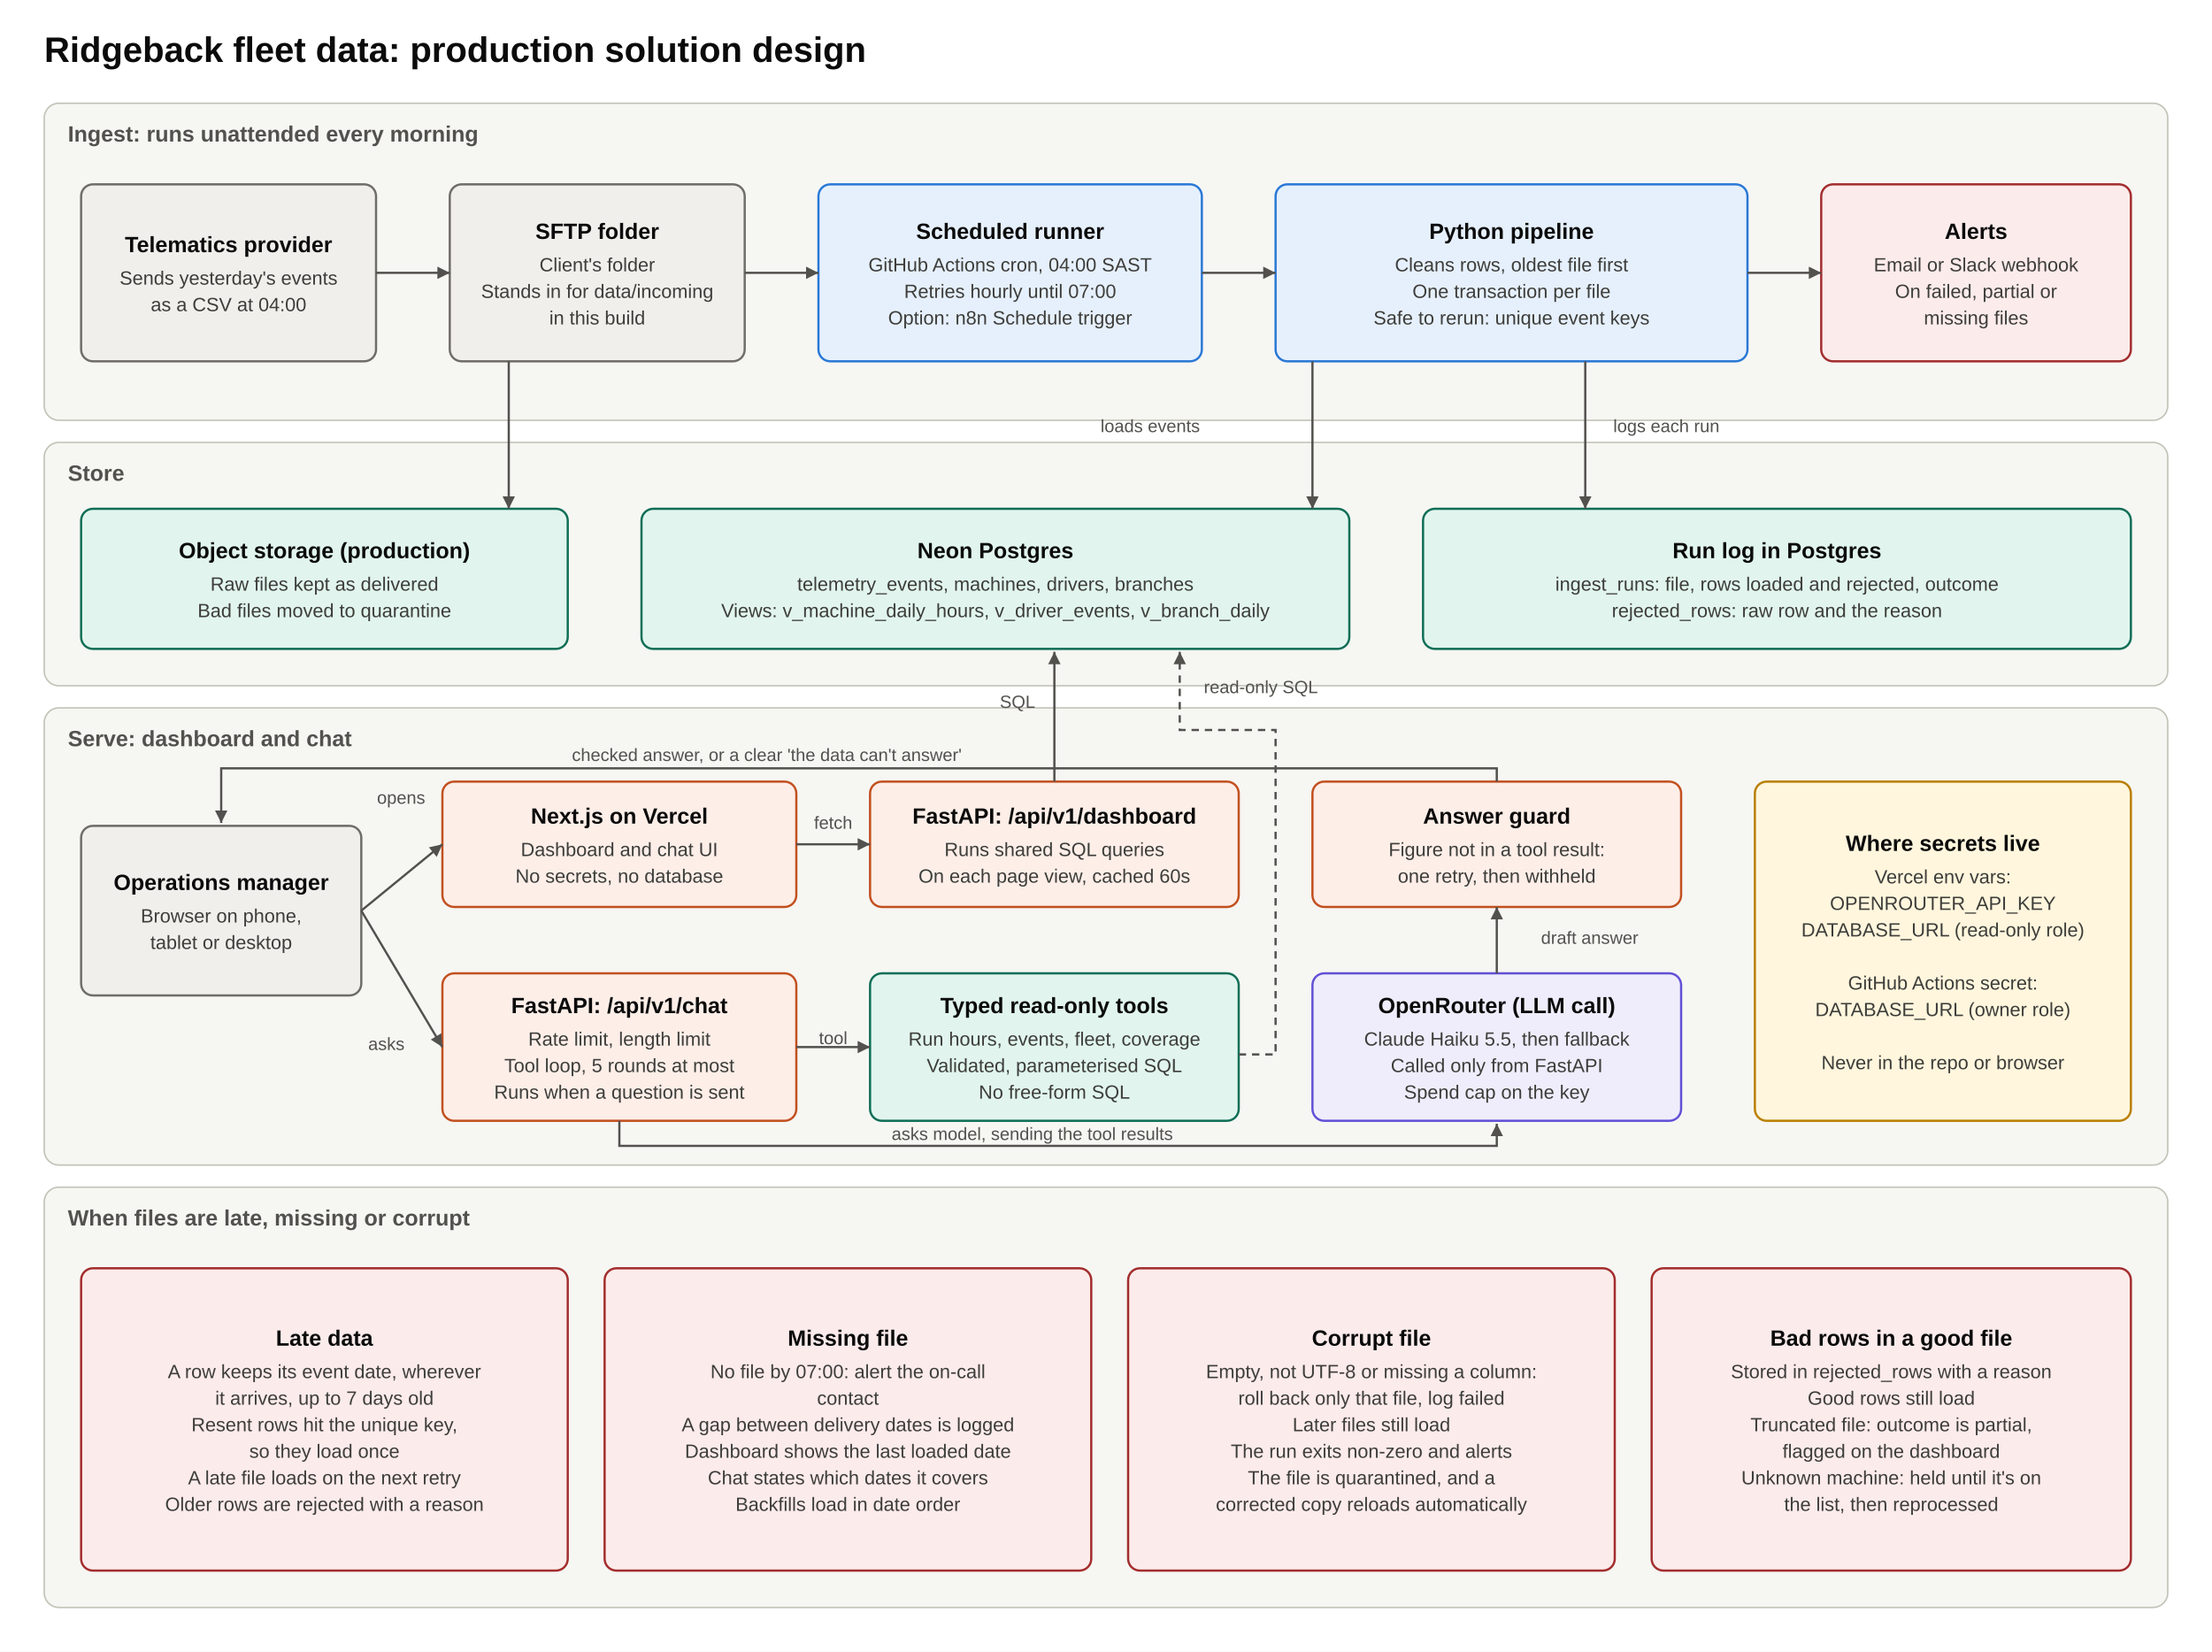
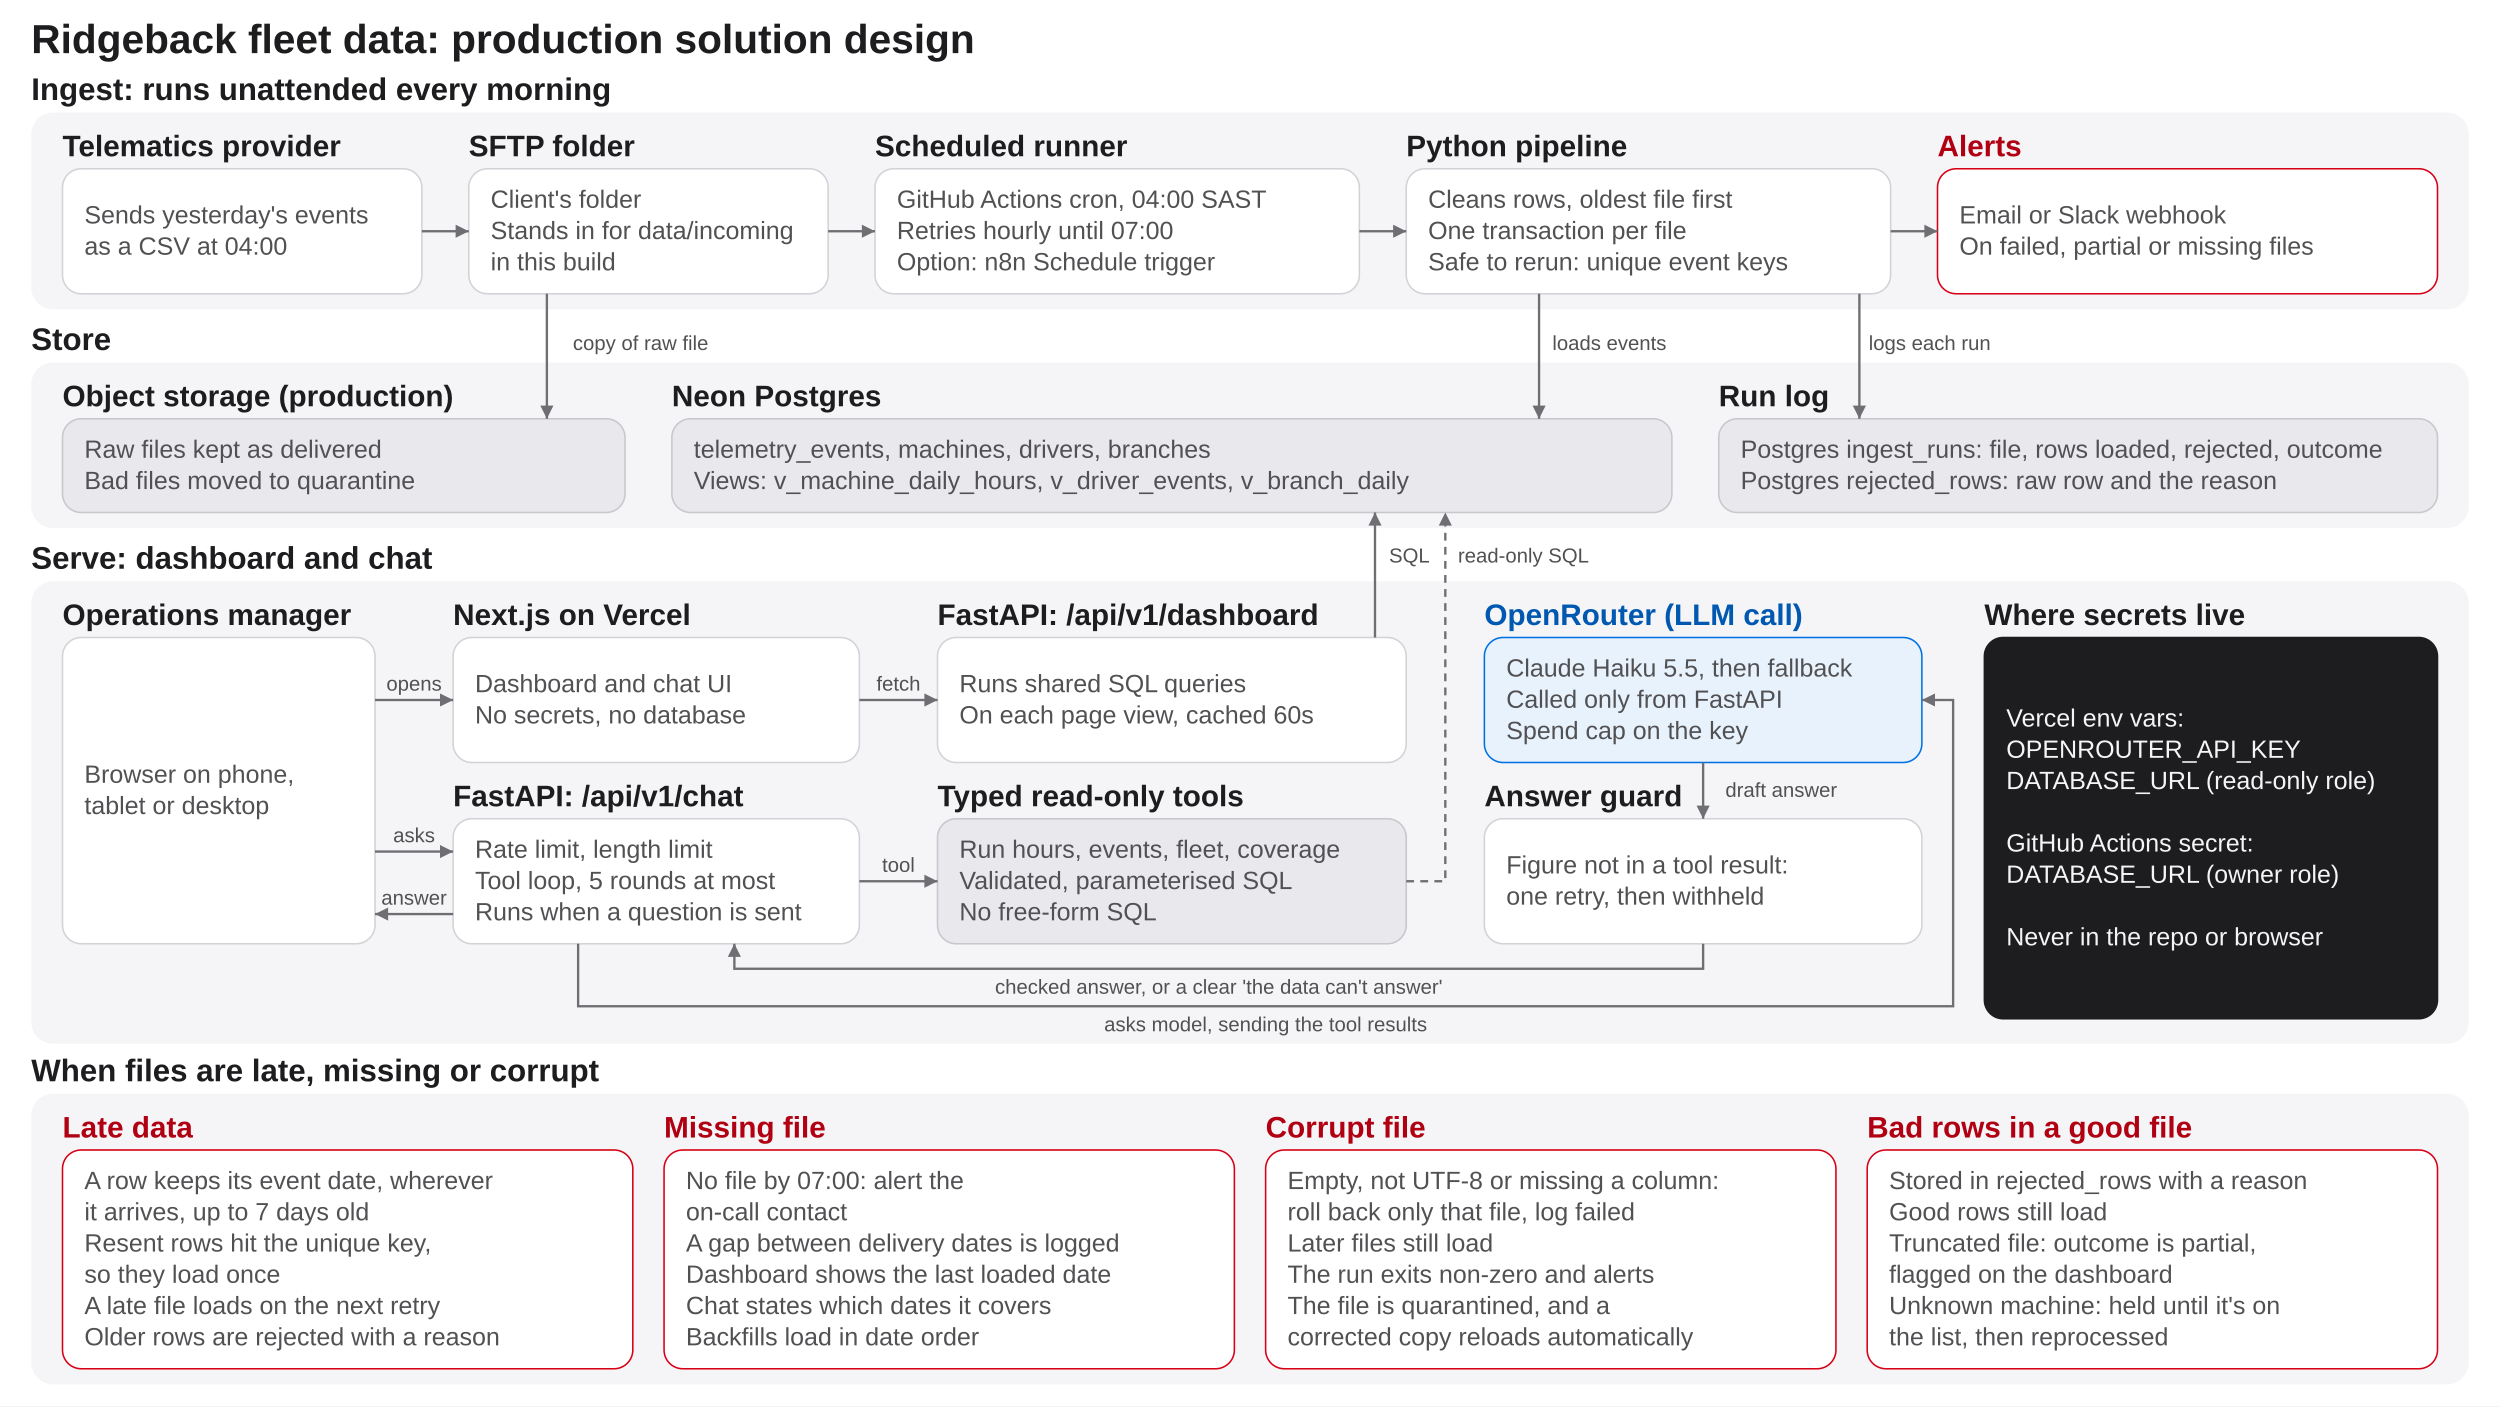
- <svg xmlns="http://www.w3.org/2000/svg" width="1500" height="1120" viewBox="0 0 1500 1120" font-family="Segoe UI, Arial, sans-serif">
+ <svg xmlns="http://www.w3.org/2000/svg" width="1600" height="900" viewBox="0 0 1600 900" font-family="Segoe UI, Arial, sans-serif">
  <defs>
    <marker id="a" viewBox="0 0 10 10" refX="9" refY="5" markerWidth="7" markerHeight="7" orient="auto">
-       <path d="M1 1L9 5L1 9z" fill="#52514e" />
+       <path d="M1 1L9 5L1 9z" fill="#6e6e73" />
    </marker>
  </defs>
-   <rect width="1500" height="1120" fill="#ffffff" />
-   <text x="30" y="42" font-size="24" font-weight="600" fill="#0b0b0b">Ridgeback fleet data: production solution design</text>
-   <rect x="30" y="70" width="1440" height="215" rx="10" fill="#f6f6f3" stroke="#c3c2b7" />
-   <text x="46" y="96" font-size="15" font-weight="600" fill="#52514e">Ingest: runs unattended every morning</text>
-   <rect x="30" y="300" width="1440" height="165" rx="10" fill="#f6f6f3" stroke="#c3c2b7" />
-   <text x="46" y="326" font-size="15" font-weight="600" fill="#52514e">Store</text>
-   <rect x="30" y="480" width="1440" height="310" rx="10" fill="#f6f6f3" stroke="#c3c2b7" />
-   <text x="46" y="506" font-size="15" font-weight="600" fill="#52514e">Serve: dashboard and chat</text>
-   <rect x="30" y="805" width="1440" height="285" rx="10" fill="#f6f6f3" stroke="#c3c2b7" />
-   <text x="46" y="831" font-size="15" font-weight="600" fill="#52514e">When files are late, missing or corrupt</text>
-   <rect x="55" y="125" width="200" height="120" rx="8" fill="#f0efec" stroke="#6f6d68" stroke-width="1.5" />
-   <text x="155.0" y="171.0" text-anchor="middle" font-size="15" font-weight="600" fill="#0b0b0b">Telematics provider</text>
-   <text x="155.0" y="193.0" text-anchor="middle" font-size="13" fill="#3d3d3a">Sends yesterday's events</text>
-   <text x="155.0" y="211.0" text-anchor="middle" font-size="13" fill="#3d3d3a">as a CSV at 04:00</text>
-   <rect x="305" y="125" width="200" height="120" rx="8" fill="#f0efec" stroke="#6f6d68" stroke-width="1.5" />
-   <text x="405.0" y="162.0" text-anchor="middle" font-size="15" font-weight="600" fill="#0b0b0b">SFTP folder</text>
-   <text x="405.0" y="184.0" text-anchor="middle" font-size="13" fill="#3d3d3a">Client's folder</text>
-   <text x="405.0" y="202.0" text-anchor="middle" font-size="13" fill="#3d3d3a">Stands in for data/incoming</text>
-   <text x="405.0" y="220.0" text-anchor="middle" font-size="13" fill="#3d3d3a">in this build</text>
-   <rect x="555" y="125" width="260" height="120" rx="8" fill="#e6f0fc" stroke="#2a78d6" stroke-width="1.5" />
-   <text x="685.0" y="162.0" text-anchor="middle" font-size="15" font-weight="600" fill="#0b0b0b">Scheduled runner</text>
-   <text x="685.0" y="184.0" text-anchor="middle" font-size="13" fill="#3d3d3a">GitHub Actions cron, 04:00 SAST</text>
-   <text x="685.0" y="202.0" text-anchor="middle" font-size="13" fill="#3d3d3a">Retries hourly until 07:00</text>
-   <text x="685.0" y="220.0" text-anchor="middle" font-size="13" fill="#3d3d3a">Option: n8n Schedule trigger</text>
-   <rect x="865" y="125" width="320" height="120" rx="8" fill="#e6f0fc" stroke="#2a78d6" stroke-width="1.5" />
-   <text x="1025.0" y="162.0" text-anchor="middle" font-size="15" font-weight="600" fill="#0b0b0b">Python pipeline</text>
-   <text x="1025.0" y="184.0" text-anchor="middle" font-size="13" fill="#3d3d3a">Cleans rows, oldest file first</text>
-   <text x="1025.0" y="202.0" text-anchor="middle" font-size="13" fill="#3d3d3a">One transaction per file</text>
-   <text x="1025.0" y="220.0" text-anchor="middle" font-size="13" fill="#3d3d3a">Safe to rerun: unique event keys</text>
-   <rect x="1235" y="125" width="210" height="120" rx="8" fill="#fcebeb" stroke="#a32d2d" stroke-width="1.5" />
-   <text x="1340.0" y="162.0" text-anchor="middle" font-size="15" font-weight="600" fill="#0b0b0b">Alerts</text>
-   <text x="1340.0" y="184.0" text-anchor="middle" font-size="13" fill="#3d3d3a">Email or Slack webhook</text>
-   <text x="1340.0" y="202.0" text-anchor="middle" font-size="13" fill="#3d3d3a">On failed, partial or</text>
-   <text x="1340.0" y="220.0" text-anchor="middle" font-size="13" fill="#3d3d3a">missing files</text>
-   <rect x="55" y="345" width="330" height="95" rx="8" fill="#e1f5ee" stroke="#0f6e56" stroke-width="1.5" />
-   <text x="220.0" y="378.5" text-anchor="middle" font-size="15" font-weight="600" fill="#0b0b0b">Object storage (production)</text>
-   <text x="220.0" y="400.5" text-anchor="middle" font-size="13" fill="#3d3d3a">Raw files kept as delivered</text>
-   <text x="220.0" y="418.5" text-anchor="middle" font-size="13" fill="#3d3d3a">Bad files moved to quarantine</text>
-   <rect x="435" y="345" width="480" height="95" rx="8" fill="#e1f5ee" stroke="#0f6e56" stroke-width="1.5" />
-   <text x="675.0" y="378.5" text-anchor="middle" font-size="15" font-weight="600" fill="#0b0b0b">Neon Postgres</text>
-   <text x="675.0" y="400.5" text-anchor="middle" font-size="13" fill="#3d3d3a">telemetry_events, machines, drivers, branches</text>
-   <text x="675.0" y="418.5" text-anchor="middle" font-size="13" fill="#3d3d3a">Views: v_machine_daily_hours, v_driver_events, v_branch_daily</text>
-   <rect x="965" y="345" width="480" height="95" rx="8" fill="#e1f5ee" stroke="#0f6e56" stroke-width="1.5" />
-   <text x="1205.0" y="378.5" text-anchor="middle" font-size="15" font-weight="600" fill="#0b0b0b">Run log in Postgres</text>
-   <text x="1205.0" y="400.5" text-anchor="middle" font-size="13" fill="#3d3d3a">ingest_runs: file, rows loaded and rejected, outcome</text>
-   <text x="1205.0" y="418.5" text-anchor="middle" font-size="13" fill="#3d3d3a">rejected_rows: raw row and the reason</text>
-   <rect x="55" y="560" width="190" height="115" rx="8" fill="#f0efec" stroke="#6f6d68" stroke-width="1.5" />
-   <text x="150.0" y="603.5" text-anchor="middle" font-size="15" font-weight="600" fill="#0b0b0b">Operations manager</text>
-   <text x="150.0" y="625.5" text-anchor="middle" font-size="13" fill="#3d3d3a">Browser on phone,</text>
-   <text x="150.0" y="643.5" text-anchor="middle" font-size="13" fill="#3d3d3a">tablet or desktop</text>
-   <rect x="300" y="530" width="240" height="85" rx="8" fill="#fdeee8" stroke="#c2501f" stroke-width="1.5" />
-   <text x="420.0" y="558.5" text-anchor="middle" font-size="15" font-weight="600" fill="#0b0b0b">Next.js on Vercel</text>
-   <text x="420.0" y="580.5" text-anchor="middle" font-size="13" fill="#3d3d3a">Dashboard and chat UI</text>
-   <text x="420.0" y="598.5" text-anchor="middle" font-size="13" fill="#3d3d3a">No secrets, no database</text>
-   <rect x="590" y="530" width="250" height="85" rx="8" fill="#fdeee8" stroke="#c2501f" stroke-width="1.5" />
-   <text x="715.0" y="558.5" text-anchor="middle" font-size="15" font-weight="600" fill="#0b0b0b">FastAPI: /api/v1/dashboard</text>
-   <text x="715.0" y="580.5" text-anchor="middle" font-size="13" fill="#3d3d3a">Runs shared SQL queries</text>
-   <text x="715.0" y="598.5" text-anchor="middle" font-size="13" fill="#3d3d3a">On each page view, cached 60s</text>
-   <rect x="300" y="660" width="240" height="100" rx="8" fill="#fdeee8" stroke="#c2501f" stroke-width="1.5" />
-   <text x="420.0" y="687.0" text-anchor="middle" font-size="15" font-weight="600" fill="#0b0b0b">FastAPI: /api/v1/chat</text>
-   <text x="420.0" y="709.0" text-anchor="middle" font-size="13" fill="#3d3d3a">Rate limit, length limit</text>
-   <text x="420.0" y="727.0" text-anchor="middle" font-size="13" fill="#3d3d3a">Tool loop, 5 rounds at most</text>
-   <text x="420.0" y="745.0" text-anchor="middle" font-size="13" fill="#3d3d3a">Runs when a question is sent</text>
-   <rect x="590" y="660" width="250" height="100" rx="8" fill="#e1f5ee" stroke="#0f6e56" stroke-width="1.5" />
-   <text x="715.0" y="687.0" text-anchor="middle" font-size="15" font-weight="600" fill="#0b0b0b">Typed read-only tools</text>
-   <text x="715.0" y="709.0" text-anchor="middle" font-size="13" fill="#3d3d3a">Run hours, events, fleet, coverage</text>
-   <text x="715.0" y="727.0" text-anchor="middle" font-size="13" fill="#3d3d3a">Validated, parameterised SQL</text>
-   <text x="715.0" y="745.0" text-anchor="middle" font-size="13" fill="#3d3d3a">No free-form SQL</text>
-   <rect x="890" y="530" width="250" height="85" rx="8" fill="#fdeee8" stroke="#c2501f" stroke-width="1.5" />
-   <text x="1015.0" y="558.5" text-anchor="middle" font-size="15" font-weight="600" fill="#0b0b0b">Answer guard</text>
-   <text x="1015.0" y="580.5" text-anchor="middle" font-size="13" fill="#3d3d3a">Figure not in a tool result:</text>
-   <text x="1015.0" y="598.5" text-anchor="middle" font-size="13" fill="#3d3d3a">one retry, then withheld</text>
-   <rect x="890" y="660" width="250" height="100" rx="8" fill="#efedfb" stroke="#6250d6" stroke-width="1.5" />
-   <text x="1015.0" y="687.0" text-anchor="middle" font-size="15" font-weight="600" fill="#0b0b0b">OpenRouter (LLM call)</text>
-   <text x="1015.0" y="709.0" text-anchor="middle" font-size="13" fill="#3d3d3a">Claude Haiku 5.5, then fallback</text>
-   <text x="1015.0" y="727.0" text-anchor="middle" font-size="13" fill="#3d3d3a">Called only from FastAPI</text>
-   <text x="1015.0" y="745.0" text-anchor="middle" font-size="13" fill="#3d3d3a">Spend cap on the key</text>
-   <rect x="1190" y="530" width="255" height="230" rx="8" fill="#fff6dd" stroke="#b97f00" stroke-width="1.5" />
-   <text x="1317.5" y="577.0" text-anchor="middle" font-size="15" font-weight="600" fill="#0b0b0b">Where secrets live</text>
-   <text x="1317.5" y="599.0" text-anchor="middle" font-size="13" fill="#3d3d3a">Vercel env vars:</text>
-   <text x="1317.5" y="617.0" text-anchor="middle" font-size="13" fill="#3d3d3a">OPENROUTER_API_KEY</text>
-   <text x="1317.5" y="635.0" text-anchor="middle" font-size="13" fill="#3d3d3a">DATABASE_URL (read-only role)</text>
-   <text x="1317.5" y="653.0" text-anchor="middle" font-size="13" fill="#3d3d3a" />
-   <text x="1317.5" y="671.0" text-anchor="middle" font-size="13" fill="#3d3d3a">GitHub Actions secret:</text>
-   <text x="1317.5" y="689.0" text-anchor="middle" font-size="13" fill="#3d3d3a">DATABASE_URL (owner role)</text>
-   <text x="1317.5" y="707.0" text-anchor="middle" font-size="13" fill="#3d3d3a" />
-   <text x="1317.5" y="725.0" text-anchor="middle" font-size="13" fill="#3d3d3a">Never in the repo or browser</text>
-   <rect x="55" y="860" width="330" height="205" rx="8" fill="#fcebeb" stroke="#a32d2d" stroke-width="1.5" />
-   <text x="220.0" y="912.5" text-anchor="middle" font-size="15" font-weight="600" fill="#0b0b0b">Late data</text>
-   <text x="220.0" y="934.5" text-anchor="middle" font-size="13" fill="#3d3d3a">A row keeps its event date, wherever</text>
-   <text x="220.0" y="952.5" text-anchor="middle" font-size="13" fill="#3d3d3a">it arrives, up to 7 days old</text>
-   <text x="220.0" y="970.5" text-anchor="middle" font-size="13" fill="#3d3d3a">Resent rows hit the unique key,</text>
-   <text x="220.0" y="988.5" text-anchor="middle" font-size="13" fill="#3d3d3a">so they load once</text>
-   <text x="220.0" y="1006.5" text-anchor="middle" font-size="13" fill="#3d3d3a">A late file loads on the next retry</text>
-   <text x="220.0" y="1024.5" text-anchor="middle" font-size="13" fill="#3d3d3a">Older rows are rejected with a reason</text>
-   <rect x="410" y="860" width="330" height="205" rx="8" fill="#fcebeb" stroke="#a32d2d" stroke-width="1.5" />
-   <text x="575.0" y="912.5" text-anchor="middle" font-size="15" font-weight="600" fill="#0b0b0b">Missing file</text>
-   <text x="575.0" y="934.5" text-anchor="middle" font-size="13" fill="#3d3d3a">No file by 07:00: alert the on-call</text>
-   <text x="575.0" y="952.5" text-anchor="middle" font-size="13" fill="#3d3d3a">contact</text>
-   <text x="575.0" y="970.5" text-anchor="middle" font-size="13" fill="#3d3d3a">A gap between delivery dates is logged</text>
-   <text x="575.0" y="988.5" text-anchor="middle" font-size="13" fill="#3d3d3a">Dashboard shows the last loaded date</text>
-   <text x="575.0" y="1006.5" text-anchor="middle" font-size="13" fill="#3d3d3a">Chat states which dates it covers</text>
-   <text x="575.0" y="1024.5" text-anchor="middle" font-size="13" fill="#3d3d3a">Backfills load in date order</text>
-   <rect x="765" y="860" width="330" height="205" rx="8" fill="#fcebeb" stroke="#a32d2d" stroke-width="1.5" />
-   <text x="930.0" y="912.5" text-anchor="middle" font-size="15" font-weight="600" fill="#0b0b0b">Corrupt file</text>
-   <text x="930.0" y="934.5" text-anchor="middle" font-size="13" fill="#3d3d3a">Empty, not UTF-8 or missing a column:</text>
-   <text x="930.0" y="952.5" text-anchor="middle" font-size="13" fill="#3d3d3a">roll back only that file, log failed</text>
-   <text x="930.0" y="970.5" text-anchor="middle" font-size="13" fill="#3d3d3a">Later files still load</text>
-   <text x="930.0" y="988.5" text-anchor="middle" font-size="13" fill="#3d3d3a">The run exits non-zero and alerts</text>
-   <text x="930.0" y="1006.5" text-anchor="middle" font-size="13" fill="#3d3d3a">The file is quarantined, and a</text>
-   <text x="930.0" y="1024.5" text-anchor="middle" font-size="13" fill="#3d3d3a">corrected copy reloads automatically</text>
-   <rect x="1120" y="860" width="325" height="205" rx="8" fill="#fcebeb" stroke="#a32d2d" stroke-width="1.5" />
-   <text x="1282.5" y="912.5" text-anchor="middle" font-size="15" font-weight="600" fill="#0b0b0b">Bad rows in a good file</text>
-   <text x="1282.5" y="934.5" text-anchor="middle" font-size="13" fill="#3d3d3a">Stored in rejected_rows with a reason</text>
-   <text x="1282.5" y="952.5" text-anchor="middle" font-size="13" fill="#3d3d3a">Good rows still load</text>
-   <text x="1282.5" y="970.5" text-anchor="middle" font-size="13" fill="#3d3d3a">Truncated file: outcome is partial,</text>
-   <text x="1282.5" y="988.5" text-anchor="middle" font-size="13" fill="#3d3d3a">flagged on the dashboard</text>
-   <text x="1282.5" y="1006.5" text-anchor="middle" font-size="13" fill="#3d3d3a">Unknown machine: held until it's on</text>
-   <text x="1282.5" y="1024.5" text-anchor="middle" font-size="13" fill="#3d3d3a">the list, then reprocessed</text>
-   <line x1="255" y1="185.0" x2="305" y2="185.0" stroke="#52514e" stroke-width="1.5" marker-end="url(#a)" />
-   <line x1="505" y1="185.0" x2="555" y2="185.0" stroke="#52514e" stroke-width="1.5" marker-end="url(#a)" />
-   <line x1="815" y1="185.0" x2="865" y2="185.0" stroke="#52514e" stroke-width="1.5" marker-end="url(#a)" />
-   <line x1="1185" y1="185.0" x2="1235" y2="185.0" stroke="#52514e" stroke-width="1.5" marker-end="url(#a)" />
-   <line x1="890.0" y1="245" x2="890.0" y2="345" stroke="#52514e" stroke-width="1.5" marker-end="url(#a)" />
-   <line x1="1075.0" y1="245" x2="1075.0" y2="345" stroke="#52514e" stroke-width="1.5" marker-end="url(#a)" />
-   <line x1="345.0" y1="245" x2="345.0" y2="345" stroke="#52514e" stroke-width="1.5" marker-end="url(#a)" />
-   <line x1="245" y1="617.5" x2="300" y2="572.5" stroke="#52514e" stroke-width="1.5" marker-end="url(#a)" />
-   <line x1="245" y1="617.5" x2="300" y2="710.0" stroke="#52514e" stroke-width="1.5" marker-end="url(#a)" />
-   <line x1="540" y1="572.5" x2="590" y2="572.5" stroke="#52514e" stroke-width="1.5" marker-end="url(#a)" />
-   <line x1="540" y1="710.0" x2="590" y2="710.0" stroke="#52514e" stroke-width="1.5" marker-end="url(#a)" />
-   <line x1="1015.0" y1="660" x2="1015.0" y2="615" stroke="#52514e" stroke-width="1.5" marker-end="url(#a)" />
-   <path d="M 715 530 L 715 442" fill="none" stroke="#52514e" stroke-width="1.5" marker-end="url(#a)" />
-   <path d="M 840 715 L 865 715 L 865 495 L 800 495 L 800 442" fill="none" stroke="#52514e" stroke-width="1.5" stroke-dasharray="5 4" marker-end="url(#a)" />
-   <path d="M 420 760 L 420 777 L 1015 777 L 1015 762" fill="none" stroke="#52514e" stroke-width="1.5" marker-end="url(#a)" />
-   <path d="M 1015 530 L 1015 521 L 150 521 L 150 558" fill="none" stroke="#52514e" stroke-width="1.5" marker-end="url(#a)" />
-   <text x="1130" y="293" text-anchor="middle" font-size="12" fill="#52514e">logs each run</text>
-   <text x="780" y="293" text-anchor="middle" font-size="12" fill="#52514e">loads events</text>
-   <text x="690" y="480" text-anchor="middle" font-size="12" fill="#52514e">SQL</text>
-   <text x="855" y="470" text-anchor="middle" font-size="12" fill="#52514e">read-only SQL</text>
-   <text x="272" y="545" text-anchor="middle" font-size="12" fill="#52514e">opens</text>
-   <text x="262" y="712" text-anchor="middle" font-size="12" fill="#52514e">asks</text>
-   <text x="565" y="562" text-anchor="middle" font-size="12" fill="#52514e">fetch</text>
-   <text x="565" y="708" text-anchor="middle" font-size="12" fill="#52514e">tool</text>
-   <text x="700" y="773" text-anchor="middle" font-size="12" fill="#52514e">asks model, sending the tool results</text>
-   <text x="1078" y="640" text-anchor="middle" font-size="12" fill="#52514e">draft answer</text>
-   <text x="520" y="516" text-anchor="middle" font-size="12" fill="#52514e">checked answer, or a clear 'the data can't answer'</text>
+   <rect width="1600" height="900" fill="#ffffff" />
+   <text x="20" y="34" font-size="26" font-weight="600" fill="#1d1d1f">Ridgeback fleet data: production solution design</text>
+   <rect x="20" y="72" width="1560" height="126" rx="14" fill="#f5f5f7" />
+   <text x="20" y="64" font-size="20" font-weight="600" fill="#1d1d1f">Ingest: runs unattended every morning</text>
+   <rect x="20" y="232" width="1560" height="106" rx="14" fill="#f5f5f7" />
+   <text x="20" y="224" font-size="20" font-weight="600" fill="#1d1d1f">Store</text>
+   <rect x="20" y="372" width="1560" height="296" rx="14" fill="#f5f5f7" />
+   <text x="20" y="364" font-size="20" font-weight="600" fill="#1d1d1f">Serve: dashboard and chat</text>
+   <rect x="20" y="700" width="1560" height="186" rx="14" fill="#f5f5f7" />
+   <text x="20" y="692" font-size="20" font-weight="600" fill="#1d1d1f">When files are late, missing or corrupt</text>
+   <text x="40" y="100" font-size="19" font-weight="600" fill="#1d1d1f">Telematics provider</text>
+   <rect x="40" y="108" width="230" height="80" rx="12" fill="#ffffff" stroke="#d2d2d7" stroke-width="1" />
+   <text x="54" y="143.0" font-size="16" fill="#515154">Sends yesterday's events</text>
+   <text x="54" y="163.0" font-size="16" fill="#515154">as a CSV at 04:00</text>
+   <text x="300" y="100" font-size="19" font-weight="600" fill="#1d1d1f">SFTP folder</text>
+   <rect x="300" y="108" width="230" height="80" rx="12" fill="#ffffff" stroke="#d2d2d7" stroke-width="1" />
+   <text x="314" y="133.0" font-size="16" fill="#515154">Client's folder</text>
+   <text x="314" y="153.0" font-size="16" fill="#515154">Stands in for data/incoming</text>
+   <text x="314" y="173.0" font-size="16" fill="#515154">in this build</text>
+   <text x="560" y="100" font-size="19" font-weight="600" fill="#1d1d1f">Scheduled runner</text>
+   <rect x="560" y="108" width="310" height="80" rx="12" fill="#ffffff" stroke="#d2d2d7" stroke-width="1" />
+   <text x="574" y="133.0" font-size="16" fill="#515154">GitHub Actions cron, 04:00 SAST</text>
+   <text x="574" y="153.0" font-size="16" fill="#515154">Retries hourly until 07:00</text>
+   <text x="574" y="173.0" font-size="16" fill="#515154">Option: n8n Schedule trigger</text>
+   <text x="900" y="100" font-size="19" font-weight="600" fill="#1d1d1f">Python pipeline</text>
+   <rect x="900" y="108" width="310" height="80" rx="12" fill="#ffffff" stroke="#d2d2d7" stroke-width="1" />
+   <text x="914" y="133.0" font-size="16" fill="#515154">Cleans rows, oldest file first</text>
+   <text x="914" y="153.0" font-size="16" fill="#515154">One transaction per file</text>
+   <text x="914" y="173.0" font-size="16" fill="#515154">Safe to rerun: unique event keys</text>
+   <text x="1240" y="100" font-size="19" font-weight="600" fill="#b00012">Alerts</text>
+   <rect x="1240" y="108" width="320" height="80" rx="12" fill="#ffffff" stroke="#d70015" stroke-width="1" />
+   <text x="1254" y="143.0" font-size="16" fill="#515154">Email or Slack webhook</text>
+   <text x="1254" y="163.0" font-size="16" fill="#515154">On failed, partial or missing files</text>
+   <text x="40" y="260" font-size="19" font-weight="600" fill="#1d1d1f">Object storage (production)</text>
+   <rect x="40" y="268" width="360" height="60" rx="12" fill="#e8e8ed" stroke="#c7c7cc" stroke-width="1" />
+   <text x="54" y="293.0" font-size="16" fill="#515154">Raw files kept as delivered</text>
+   <text x="54" y="313.0" font-size="16" fill="#515154">Bad files moved to quarantine</text>
+   <text x="430" y="260" font-size="19" font-weight="600" fill="#1d1d1f">Neon Postgres</text>
+   <rect x="430" y="268" width="640" height="60" rx="12" fill="#e8e8ed" stroke="#c7c7cc" stroke-width="1" />
+   <text x="444" y="293.0" font-size="16" fill="#515154">telemetry_events, machines, drivers, branches</text>
+   <text x="444" y="313.0" font-size="16" fill="#515154">Views: v_machine_daily_hours, v_driver_events, v_branch_daily</text>
+   <text x="1100" y="260" font-size="19" font-weight="600" fill="#1d1d1f">Run log</text>
+   <rect x="1100" y="268" width="460" height="60" rx="12" fill="#e8e8ed" stroke="#c7c7cc" stroke-width="1" />
+   <text x="1114" y="293.0" font-size="16" fill="#515154">Postgres ingest_runs: file, rows loaded, rejected, outcome</text>
+   <text x="1114" y="313.0" font-size="16" fill="#515154">Postgres rejected_rows: raw row and the reason</text>
+   <text x="40" y="400" font-size="19" font-weight="600" fill="#1d1d1f">Operations manager</text>
+   <rect x="40" y="408" width="200" height="196" rx="12" fill="#ffffff" stroke="#d2d2d7" stroke-width="1" />
+   <text x="54" y="501.0" font-size="16" fill="#515154">Browser on phone,</text>
+   <text x="54" y="521.0" font-size="16" fill="#515154">tablet or desktop</text>
+   <text x="290" y="400" font-size="19" font-weight="600" fill="#1d1d1f">Next.js on Vercel</text>
+   <rect x="290" y="408" width="260" height="80" rx="12" fill="#ffffff" stroke="#d2d2d7" stroke-width="1" />
+   <text x="304" y="443.0" font-size="16" fill="#515154">Dashboard and chat UI</text>
+   <text x="304" y="463.0" font-size="16" fill="#515154">No secrets, no database</text>
+   <text x="600" y="400" font-size="19" font-weight="600" fill="#1d1d1f">FastAPI: /api/v1/dashboard</text>
+   <rect x="600" y="408" width="300" height="80" rx="12" fill="#ffffff" stroke="#d2d2d7" stroke-width="1" />
+   <text x="614" y="443.0" font-size="16" fill="#515154">Runs shared SQL queries</text>
+   <text x="614" y="463.0" font-size="16" fill="#515154">On each page view, cached 60s</text>
+   <text x="950" y="400" font-size="19" font-weight="600" fill="#0058b0">OpenRouter (LLM call)</text>
+   <rect x="950" y="408" width="280" height="80" rx="12" fill="#e8f2fd" stroke="#0071e3" stroke-width="1" />
+   <text x="964" y="433.0" font-size="16" fill="#515154">Claude Haiku 5.5, then fallback</text>
+   <text x="964" y="453.0" font-size="16" fill="#515154">Called only from FastAPI</text>
+   <text x="964" y="473.0" font-size="16" fill="#515154">Spend cap on the key</text>
+   <text x="290" y="516" font-size="19" font-weight="600" fill="#1d1d1f">FastAPI: /api/v1/chat</text>
+   <rect x="290" y="524" width="260" height="80" rx="12" fill="#ffffff" stroke="#d2d2d7" stroke-width="1" />
+   <text x="304" y="549.0" font-size="16" fill="#515154">Rate limit, length limit</text>
+   <text x="304" y="569.0" font-size="16" fill="#515154">Tool loop, 5 rounds at most</text>
+   <text x="304" y="589.0" font-size="16" fill="#515154">Runs when a question is sent</text>
+   <text x="600" y="516" font-size="19" font-weight="600" fill="#1d1d1f">Typed read-only tools</text>
+   <rect x="600" y="524" width="300" height="80" rx="12" fill="#e8e8ed" stroke="#c7c7cc" stroke-width="1" />
+   <text x="614" y="549.0" font-size="16" fill="#515154">Run hours, events, fleet, coverage</text>
+   <text x="614" y="569.0" font-size="16" fill="#515154">Validated, parameterised SQL</text>
+   <text x="614" y="589.0" font-size="16" fill="#515154">No free-form SQL</text>
+   <text x="950" y="516" font-size="19" font-weight="600" fill="#1d1d1f">Answer guard</text>
+   <rect x="950" y="524" width="280" height="80" rx="12" fill="#ffffff" stroke="#d2d2d7" stroke-width="1" />
+   <text x="964" y="559.0" font-size="16" fill="#515154">Figure not in a tool result:</text>
+   <text x="964" y="579.0" font-size="16" fill="#515154">one retry, then withheld</text>
+   <text x="1270" y="400" font-size="19" font-weight="600" fill="#1d1d1f">Where secrets live</text>
+   <rect x="1270" y="408" width="290" height="244" rx="12" fill="#1d1d1f" stroke="#1d1d1f" stroke-width="1" />
+   <text x="1284" y="465.0" font-size="16" fill="#f5f5f7">Vercel env vars:</text>
+   <text x="1284" y="485.0" font-size="16" fill="#f5f5f7">OPENROUTER_API_KEY</text>
+   <text x="1284" y="505.0" font-size="16" fill="#f5f5f7">DATABASE_URL (read-only role)</text>
+   <text x="1284" y="525.0" font-size="16" fill="#f5f5f7" />
+   <text x="1284" y="545.0" font-size="16" fill="#f5f5f7">GitHub Actions secret:</text>
+   <text x="1284" y="565.0" font-size="16" fill="#f5f5f7">DATABASE_URL (owner role)</text>
+   <text x="1284" y="585.0" font-size="16" fill="#f5f5f7" />
+   <text x="1284" y="605.0" font-size="16" fill="#f5f5f7">Never in the repo or browser</text>
+   <text x="40" y="728" font-size="19" font-weight="600" fill="#b00012">Late data</text>
+   <rect x="40" y="736" width="365" height="140" rx="12" fill="#ffffff" stroke="#d70015" stroke-width="1" />
+   <text x="54" y="761.0" font-size="16" fill="#515154">A row keeps its event date, wherever</text>
+   <text x="54" y="781.0" font-size="16" fill="#515154">it arrives, up to 7 days old</text>
+   <text x="54" y="801.0" font-size="16" fill="#515154">Resent rows hit the unique key,</text>
+   <text x="54" y="821.0" font-size="16" fill="#515154">so they load once</text>
+   <text x="54" y="841.0" font-size="16" fill="#515154">A late file loads on the next retry</text>
+   <text x="54" y="861.0" font-size="16" fill="#515154">Older rows are rejected with a reason</text>
+   <text x="425" y="728" font-size="19" font-weight="600" fill="#b00012">Missing file</text>
+   <rect x="425" y="736" width="365" height="140" rx="12" fill="#ffffff" stroke="#d70015" stroke-width="1" />
+   <text x="439" y="761.0" font-size="16" fill="#515154">No file by 07:00: alert the</text>
+   <text x="439" y="781.0" font-size="16" fill="#515154">on-call contact</text>
+   <text x="439" y="801.0" font-size="16" fill="#515154">A gap between delivery dates is logged</text>
+   <text x="439" y="821.0" font-size="16" fill="#515154">Dashboard shows the last loaded date</text>
+   <text x="439" y="841.0" font-size="16" fill="#515154">Chat states which dates it covers</text>
+   <text x="439" y="861.0" font-size="16" fill="#515154">Backfills load in date order</text>
+   <text x="810" y="728" font-size="19" font-weight="600" fill="#b00012">Corrupt file</text>
+   <rect x="810" y="736" width="365" height="140" rx="12" fill="#ffffff" stroke="#d70015" stroke-width="1" />
+   <text x="824" y="761.0" font-size="16" fill="#515154">Empty, not UTF-8 or missing a column:</text>
+   <text x="824" y="781.0" font-size="16" fill="#515154">roll back only that file, log failed</text>
+   <text x="824" y="801.0" font-size="16" fill="#515154">Later files still load</text>
+   <text x="824" y="821.0" font-size="16" fill="#515154">The run exits non-zero and alerts</text>
+   <text x="824" y="841.0" font-size="16" fill="#515154">The file is quarantined, and a</text>
+   <text x="824" y="861.0" font-size="16" fill="#515154">corrected copy reloads automatically</text>
+   <text x="1195" y="728" font-size="19" font-weight="600" fill="#b00012">Bad rows in a good file</text>
+   <rect x="1195" y="736" width="365" height="140" rx="12" fill="#ffffff" stroke="#d70015" stroke-width="1" />
+   <text x="1209" y="761.0" font-size="16" fill="#515154">Stored in rejected_rows with a reason</text>
+   <text x="1209" y="781.0" font-size="16" fill="#515154">Good rows still load</text>
+   <text x="1209" y="801.0" font-size="16" fill="#515154">Truncated file: outcome is partial,</text>
+   <text x="1209" y="821.0" font-size="16" fill="#515154">flagged on the dashboard</text>
+   <text x="1209" y="841.0" font-size="16" fill="#515154">Unknown machine: held until it's on</text>
+   <text x="1209" y="861.0" font-size="16" fill="#515154">the list, then reprocessed</text>
+   <path d="M 270 148.0 L 300 148.0" fill="none" stroke="#6e6e73" stroke-width="1.5" marker-end="url(#a)" />
+   <path d="M 530 148.0 L 560 148.0" fill="none" stroke="#6e6e73" stroke-width="1.5" marker-end="url(#a)" />
+   <path d="M 870 148.0 L 900 148.0" fill="none" stroke="#6e6e73" stroke-width="1.5" marker-end="url(#a)" />
+   <path d="M 1210 148.0 L 1240 148.0" fill="none" stroke="#6e6e73" stroke-width="1.5" marker-end="url(#a)" />
+   <path d="M 550 448.0 L 600 448.0" fill="none" stroke="#6e6e73" stroke-width="1.5" marker-end="url(#a)" />
+   <path d="M 550 564.0 L 600 564.0" fill="none" stroke="#6e6e73" stroke-width="1.5" marker-end="url(#a)" />
+   <path d="M 1090.0 488 L 1090.0 524" fill="none" stroke="#6e6e73" stroke-width="1.5" marker-end="url(#a)" />
+   <path d="M 350 188 L 350 268" fill="none" stroke="#6e6e73" stroke-width="1.5" marker-end="url(#a)" />
+   <path d="M 985 188 L 985 268" fill="none" stroke="#6e6e73" stroke-width="1.5" marker-end="url(#a)" />
+   <path d="M 1190 188 L 1190 268" fill="none" stroke="#6e6e73" stroke-width="1.5" marker-end="url(#a)" />
+   <path d="M 240 448 L 290 448" fill="none" stroke="#6e6e73" stroke-width="1.5" marker-end="url(#a)" />
+   <path d="M 240 545 L 290 545" fill="none" stroke="#6e6e73" stroke-width="1.5" marker-end="url(#a)" />
+   <path d="M 290 585 L 240 585" fill="none" stroke="#6e6e73" stroke-width="1.5" marker-end="url(#a)" />
+   <path d="M 880 408 L 880 328" fill="none" stroke="#6e6e73" stroke-width="1.5" marker-end="url(#a)" />
+   <path d="M 900 564 L 925 564 L 925 328" fill="none" stroke="#6e6e73" stroke-width="1.5" stroke-dasharray="5 4" marker-end="url(#a)" />
+   <path d="M 370 604 L 370 644 L 1250 644 L 1250 448 L 1230 448" fill="none" stroke="#6e6e73" stroke-width="1.5" marker-end="url(#a)" />
+   <path d="M 1090 604 L 1090 620 L 470 620 L 470 604" fill="none" stroke="#6e6e73" stroke-width="1.5" marker-end="url(#a)" />
+   <text x="410" y="224" text-anchor="middle" font-size="13" fill="#515154">copy of raw file</text>
+   <text x="1030" y="224" text-anchor="middle" font-size="13" fill="#515154">loads events</text>
+   <text x="1235" y="224" text-anchor="middle" font-size="13" fill="#515154">logs each run</text>
+   <text x="902" y="360" text-anchor="middle" font-size="13" fill="#515154">SQL</text>
+   <text x="975" y="360" text-anchor="middle" font-size="13" fill="#515154">read-only SQL</text>
+   <text x="265" y="442" text-anchor="middle" font-size="13" fill="#515154">opens</text>
+   <text x="265" y="539" text-anchor="middle" font-size="13" fill="#515154">asks</text>
+   <text x="265" y="579" text-anchor="middle" font-size="13" fill="#515154">answer</text>
+   <text x="575" y="442" text-anchor="middle" font-size="13" fill="#515154">fetch</text>
+   <text x="575" y="558" text-anchor="middle" font-size="13" fill="#515154">tool</text>
+   <text x="1140" y="510" text-anchor="middle" font-size="13" fill="#515154">draft answer</text>
+   <text x="780" y="636" text-anchor="middle" font-size="13" fill="#515154">checked answer, or a clear 'the data can't answer'</text>
+   <text x="810" y="660" text-anchor="middle" font-size="13" fill="#515154">asks model, sending the tool results</text>
</svg>
